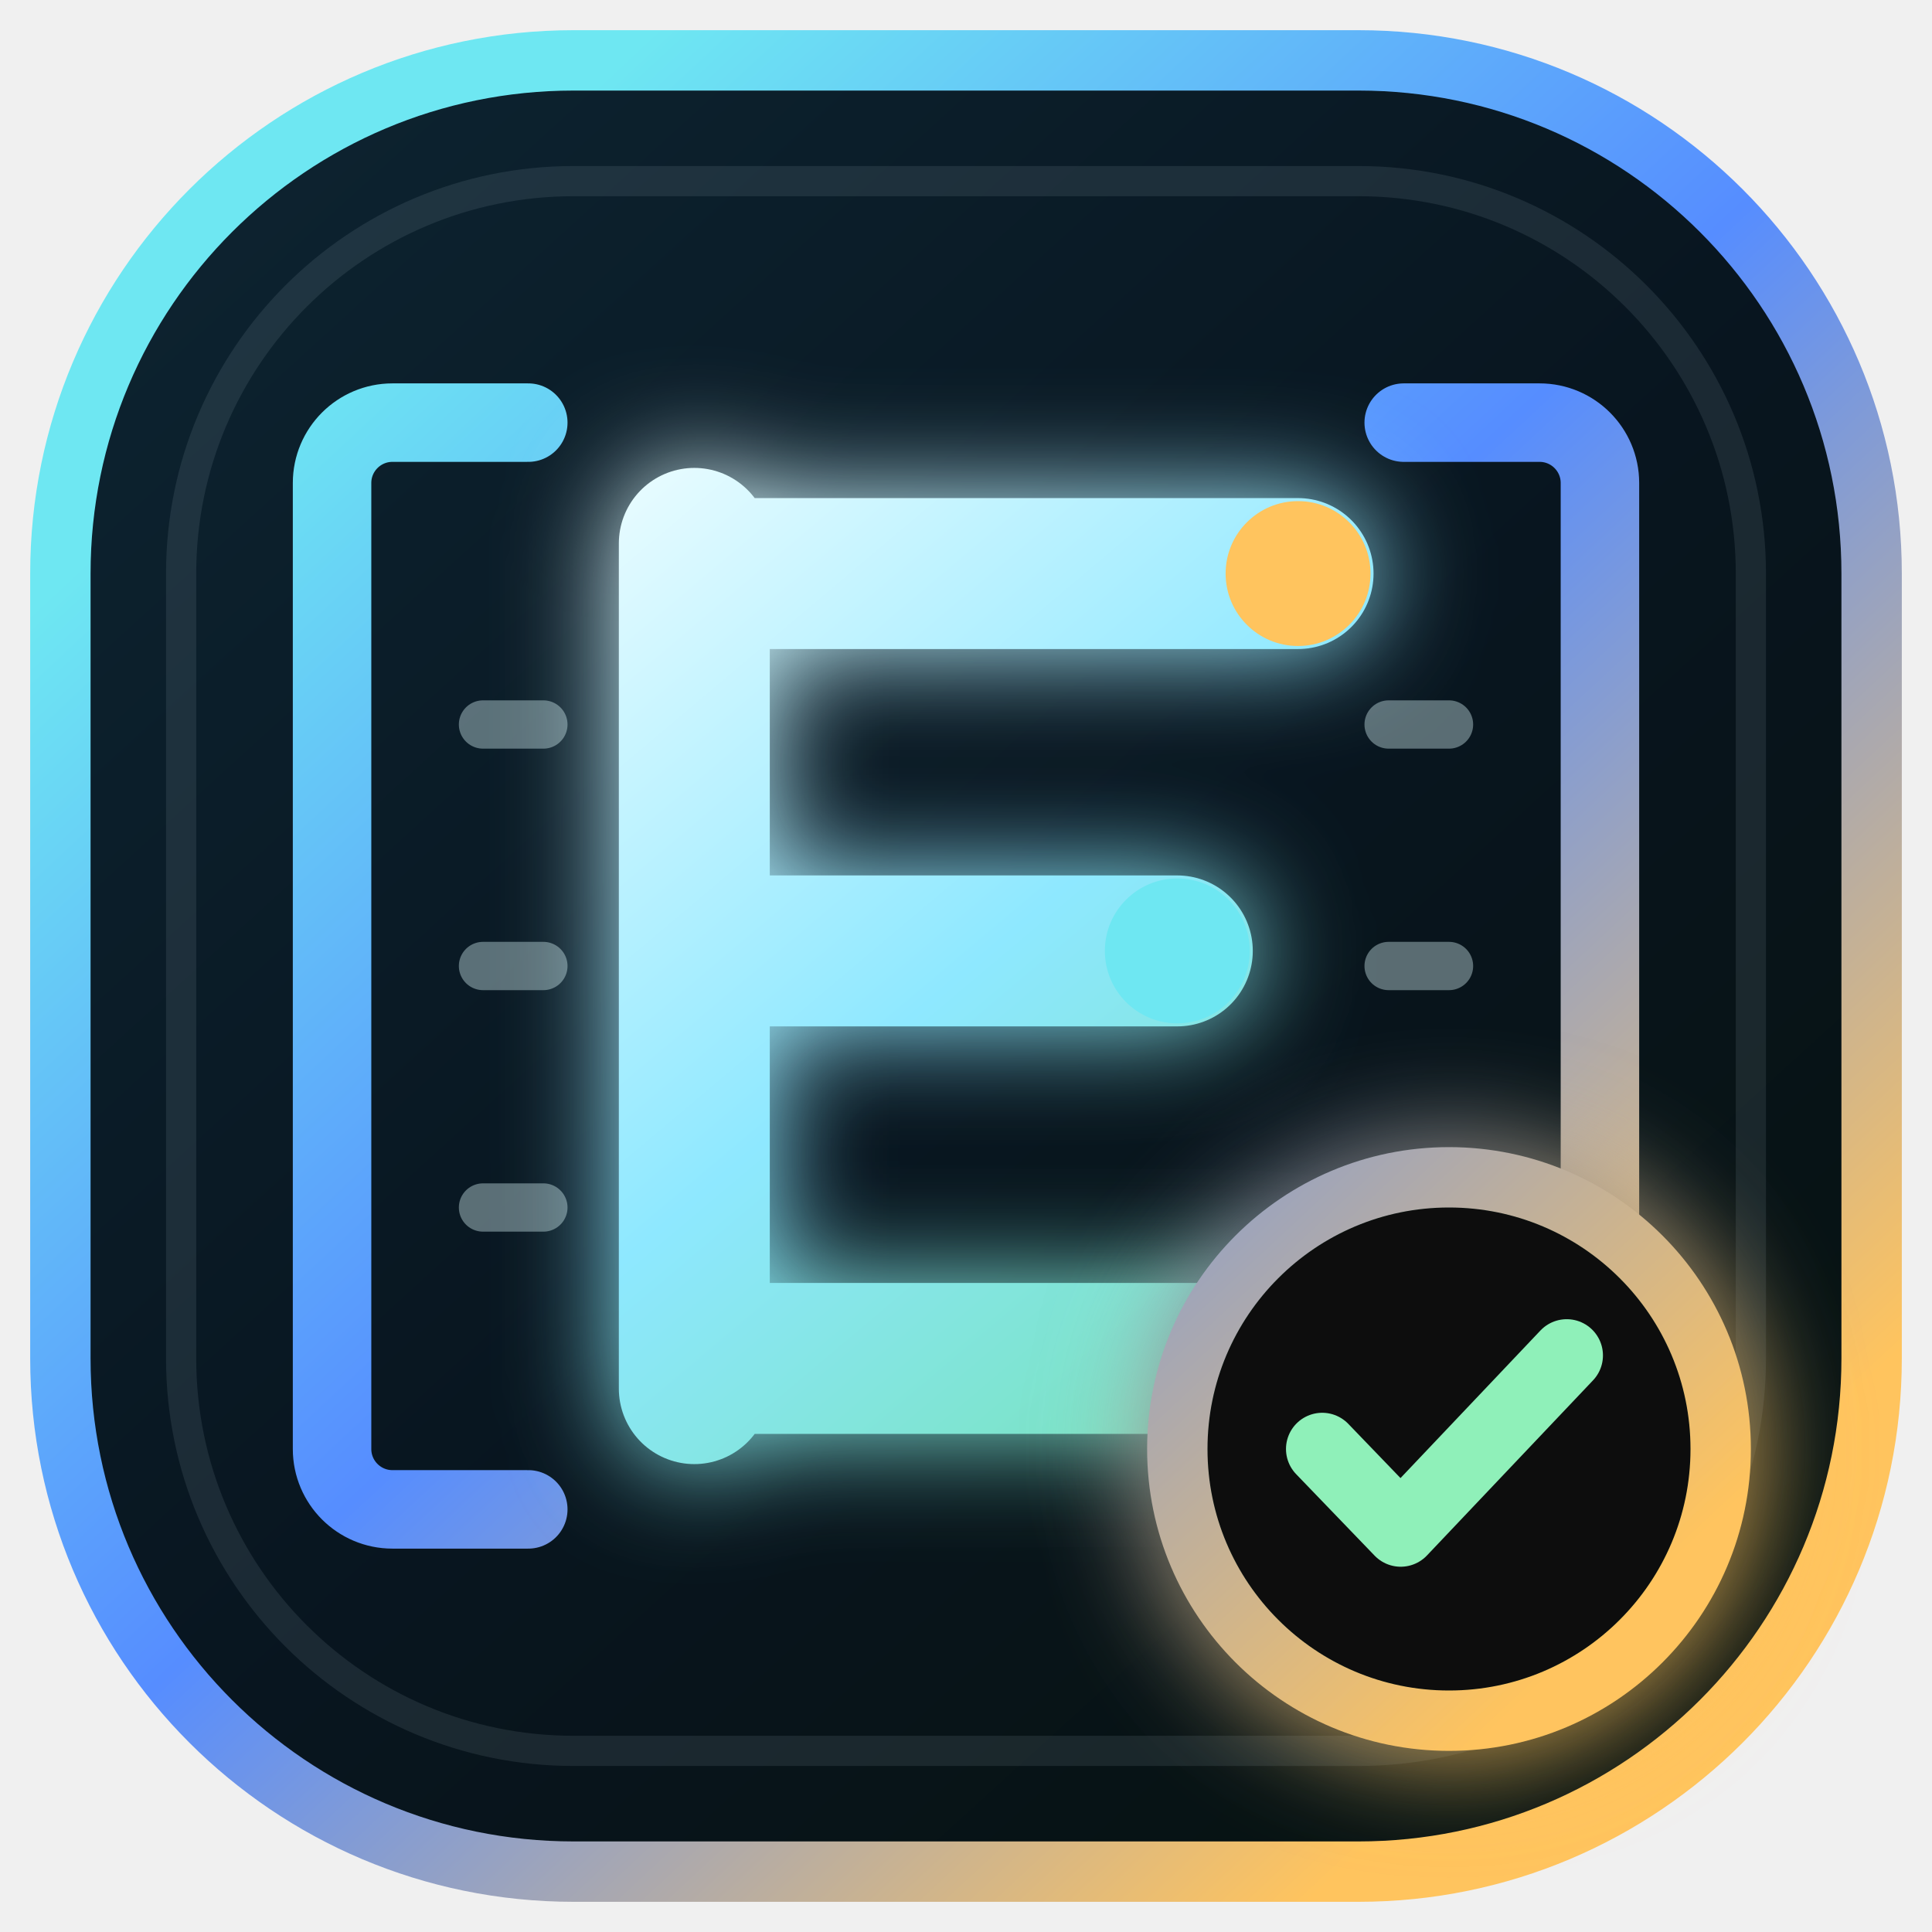
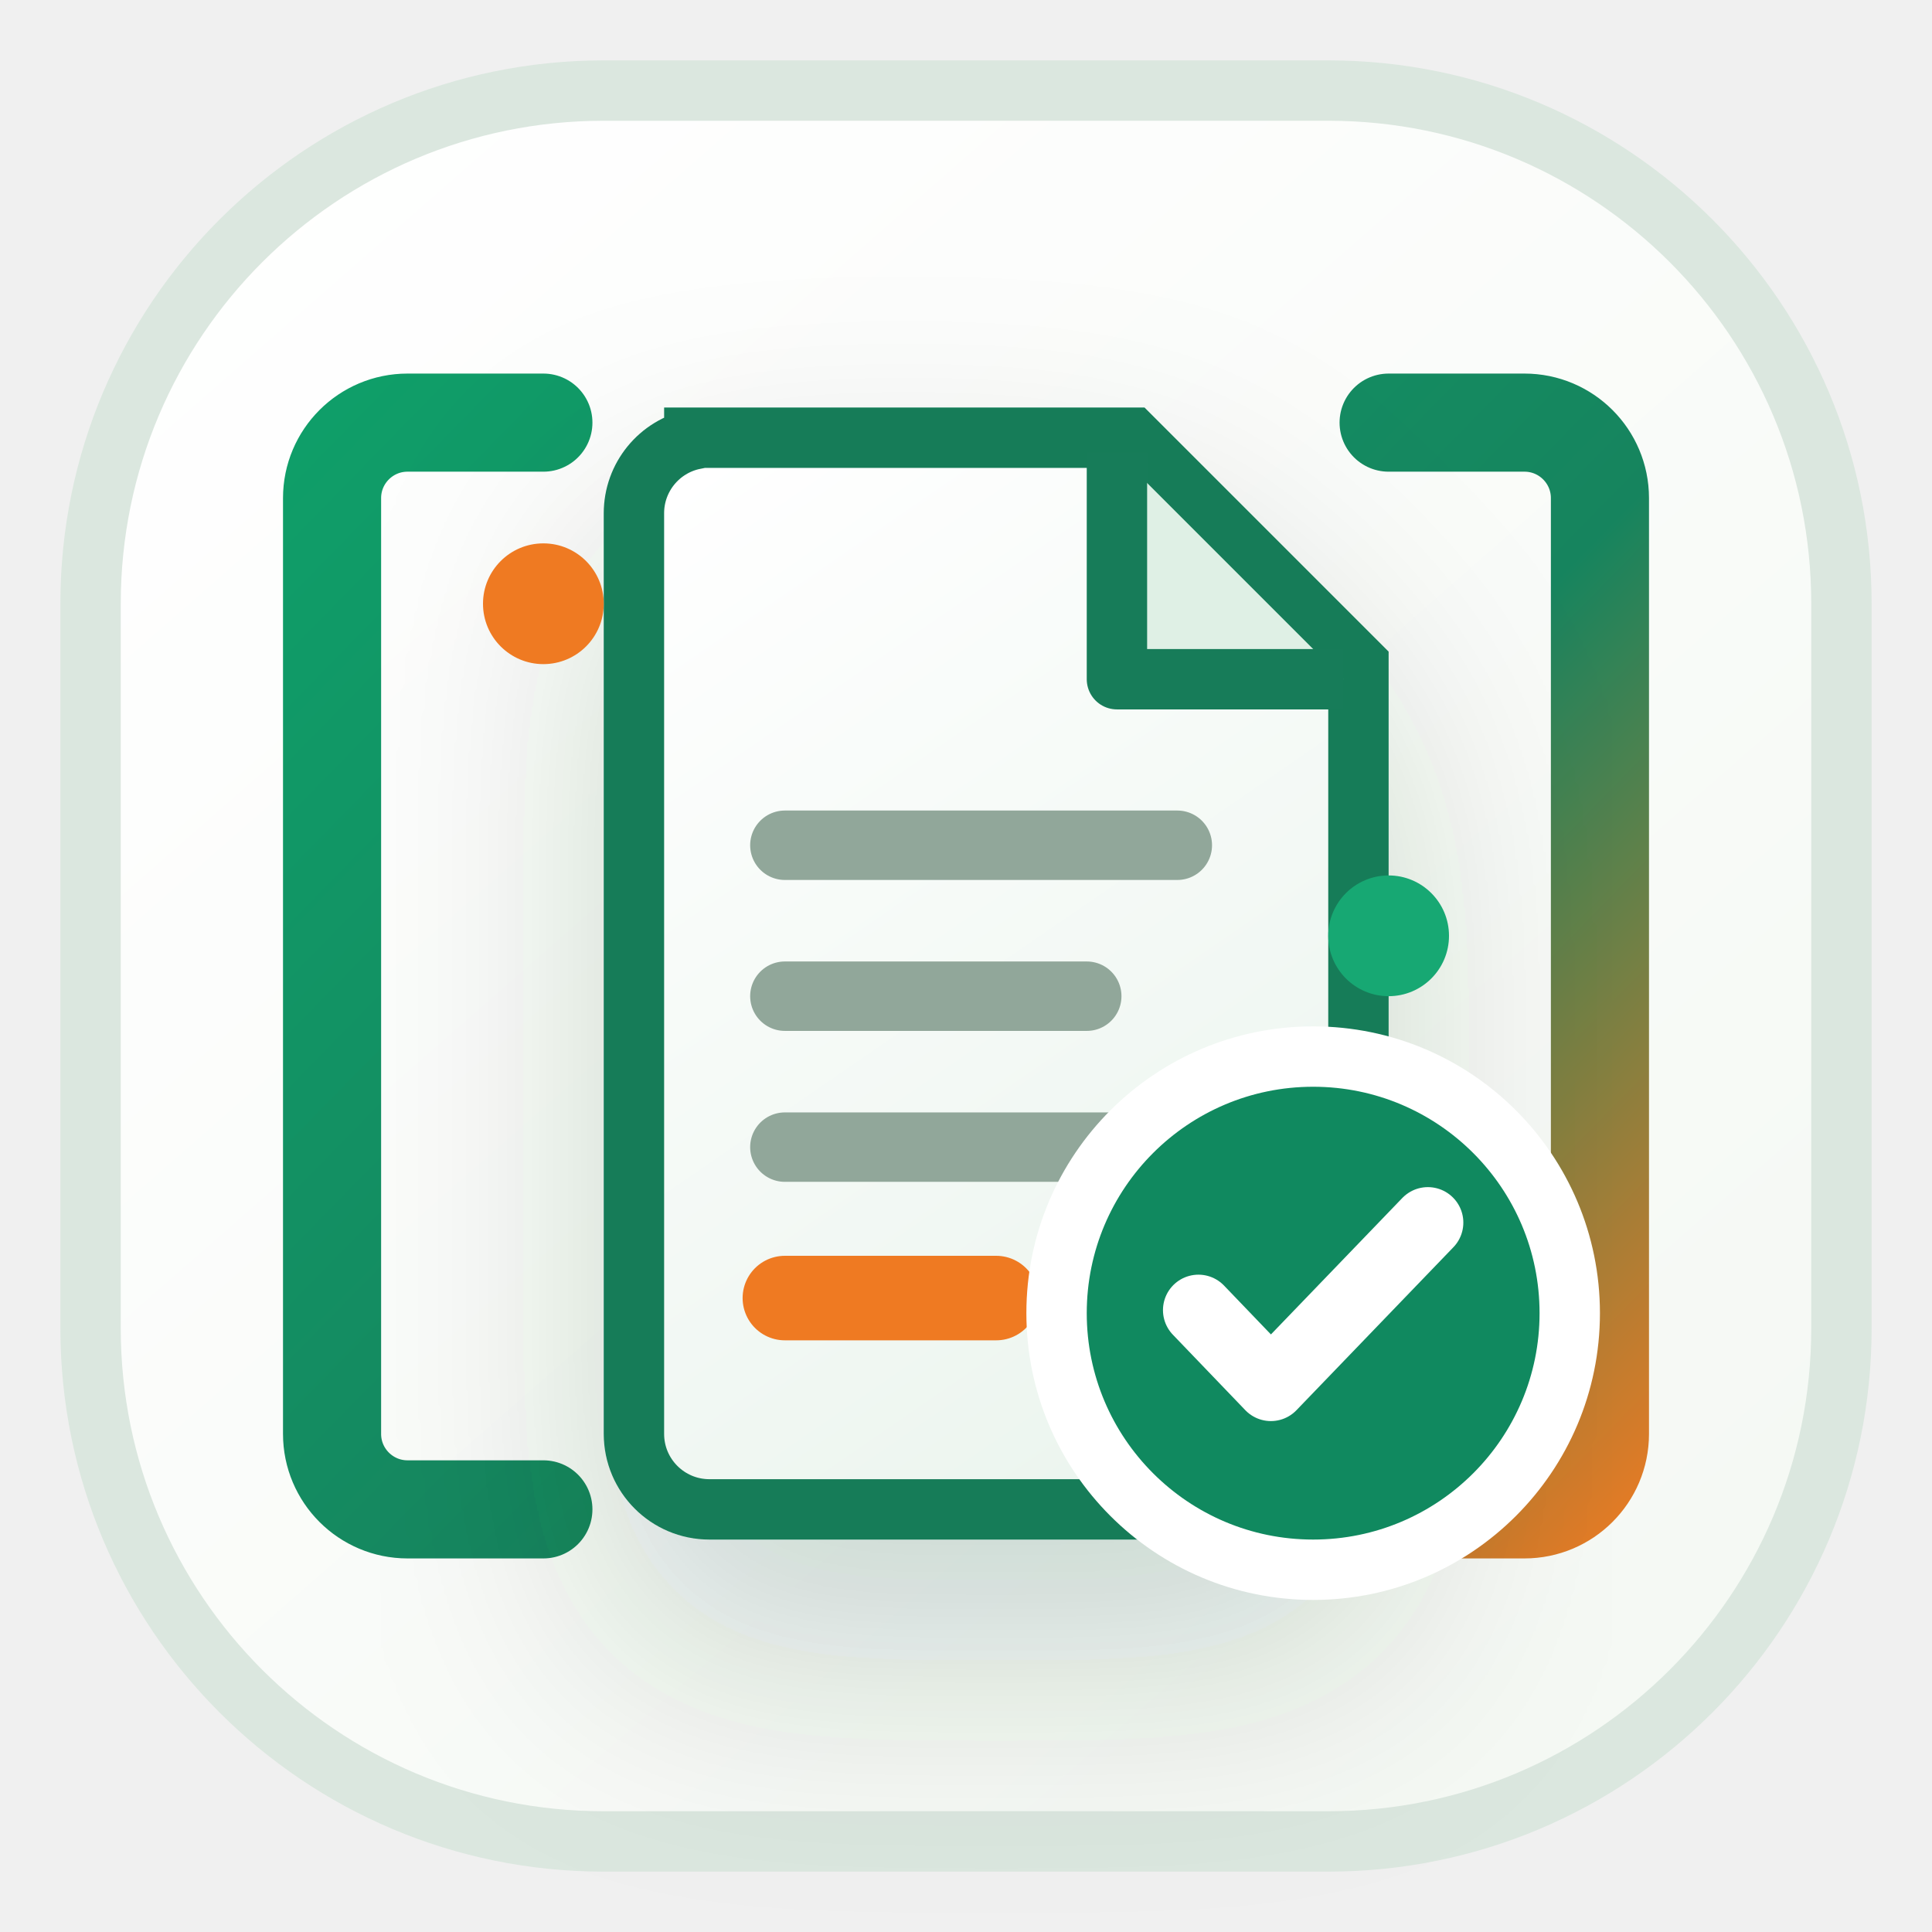
<svg xmlns="http://www.w3.org/2000/svg" viewBox="0 0 64 64" role="img" aria-labelledby="title desc">
  <defs>
-     <linearGradient id="shell" x1="7" y1="5" x2="58" y2="61" gradientUnits="userSpaceOnUse">
-       <stop stop-color="#0d2330" />
-       <stop offset="0.52" stop-color="#08151f" />
-       <stop offset="1" stop-color="#07120f" />
+     <linearGradient id="tile" x1="8" y1="5" x2="57" y2="61" gradientUnits="userSpaceOnUse">
+       <stop stop-color="#ffffff" />
+       <stop offset="1" stop-color="#f4f8f3" />
    </linearGradient>
-     <linearGradient id="spectrum" x1="12" y1="10" x2="53" y2="54" gradientUnits="userSpaceOnUse">
-       <stop stop-color="#6ee7f2" />
-       <stop offset="0.48" stop-color="#568dff" />
-       <stop offset="1" stop-color="#ffc45e" />
+     <linearGradient id="trust" x1="11" y1="12" x2="53" y2="53" gradientUnits="userSpaceOnUse">
+       <stop stop-color="#0f9f69" />
+       <stop offset=".58" stop-color="#16845e" />
+       <stop offset="1" stop-color="#ef7a22" />
    </linearGradient>
-     <linearGradient id="evidence" x1="20" y1="16" x2="47" y2="48" gradientUnits="userSpaceOnUse">
-       <stop stop-color="#eafcff" />
-       <stop offset="0.48" stop-color="#8ee8ff" />
-       <stop offset="1" stop-color="#71e0aa" />
+     <linearGradient id="paper" x1="22" y1="16" x2="44" y2="48" gradientUnits="userSpaceOnUse">
+       <stop stop-color="#ffffff" />
+       <stop offset="1" stop-color="#eaf4ed" />
    </linearGradient>
-     <radialGradient id="aura" cx="0" cy="0" r="1" gradientTransform="translate(31 29) rotate(52) scale(35)">
-       <stop stop-color="#3c8cff" stop-opacity=".22" />
-       <stop offset="1" stop-color="#3c8cff" stop-opacity="0" />
-     </radialGradient>
-     <filter id="softGlow" x="-50%" y="-50%" width="200%" height="200%">
-       <feGaussianBlur stdDeviation="1.8" result="blur" />
-       <feMerge>
-         <feMergeNode in="blur" />
-         <feMergeNode in="SourceGraphic" />
-       </feMerge>
+     <filter id="shadow" x="-35%" y="-35%" width="170%" height="185%">
+       <feDropShadow dx="0" dy="4" stdDeviation="4" flood-color="#123c2c" flood-opacity=".18" />
    </filter>
  </defs>
-   <rect x="2" y="2" width="60" height="60" rx="17" fill="url(#shell)" stroke="url(#spectrum)" stroke-width="2" />
-   <rect x="6" y="6" width="52" height="52" rx="13" fill="url(#aura)" stroke="#dffcff" stroke-opacity=".09" />
-   <path d="M17.5 14H13a2 2 0 0 0-2 2v32a2 2 0 0 0 2 2h4.5M46.5 14H51a2 2 0 0 1 2 2v32a2 2 0 0 1-2 2h-4.5" fill="none" stroke="url(#spectrum)" stroke-width="2.6" stroke-linecap="round" />
-   <path d="M23 18v28M23 19h20M23 31.5h16M23 45h20" fill="none" stroke="url(#evidence)" stroke-width="5" stroke-linecap="round" stroke-linejoin="round" filter="url(#softGlow)" />
-   <circle cx="43" cy="19" r="2.4" fill="#ffc45e" />
-   <circle cx="39" cy="31.5" r="2.4" fill="#6ee7f2" />
-   <circle cx="43" cy="45" r="2.4" fill="#71e0aa" />
-   <path d="M16 24h2M16 32h2M16 40h2M46 24h2M46 32h2" stroke="#dffcff" stroke-opacity=".38" stroke-width="1.6" stroke-linecap="round" />
-   <circle cx="48" cy="48" r="9" fill="#07110e" stroke="url(#spectrum)" stroke-width="2" filter="url(#softGlow)" />
-   <path d="m43.8 48 2.6 2.7 5.5-5.8" fill="none" stroke="#8ff0b9" stroke-width="2.4" stroke-linecap="round" stroke-linejoin="round" />
+   <rect x="3" y="3" width="58" height="58" rx="17" fill="url(#tile)" stroke="#dbe7df" stroke-width="2" />
+   <path d="M18 14h-4.5A2.5 2.5 0 0 0 11 16.5v31a2.5 2.5 0 0 0 2.5 2.5H18M46 14h4.5a2.5 2.5 0 0 1 2.5 2.5v31a2.5 2.5 0 0 1-2.5 2.5H46" fill="none" stroke="url(#trust)" stroke-width="3.25" stroke-linecap="round" />
+   <path d="M23 14.5h14.5L45 22v25.5a2.5 2.5 0 0 1-2.5 2.5h-19a2.5 2.5 0 0 1-2.5-2.5V17a2.5 2.5 0 0 1 2-2.45Z" fill="url(#paper)" stroke="#177c59" stroke-width="2" filter="url(#shadow)" />
+   <path d="M37 15v7.5h7.5" fill="#dff0e5" stroke="#177c59" stroke-width="2" stroke-linejoin="round" />
+   <path d="M26 28h13M26 33h10M26 38h13" fill="none" stroke="#91a79a" stroke-width="2.3" stroke-linecap="round" />
+   <path d="M26 43h7" fill="none" stroke="#ef7a22" stroke-width="2.8" stroke-linecap="round" />
+   <circle cx="43.5" cy="43.5" r="8.5" fill="#10895f" stroke="#fff" stroke-width="2" />
+   <path d="m39.7 43.4 2.4 2.5 5.2-5.4" fill="none" stroke="#fff" stroke-width="2.35" stroke-linecap="round" stroke-linejoin="round" />
+   <circle cx="18" cy="20" r="2" fill="#ef7a22" />
+   <circle cx="46" cy="31" r="2" fill="#17a873" />
</svg>
